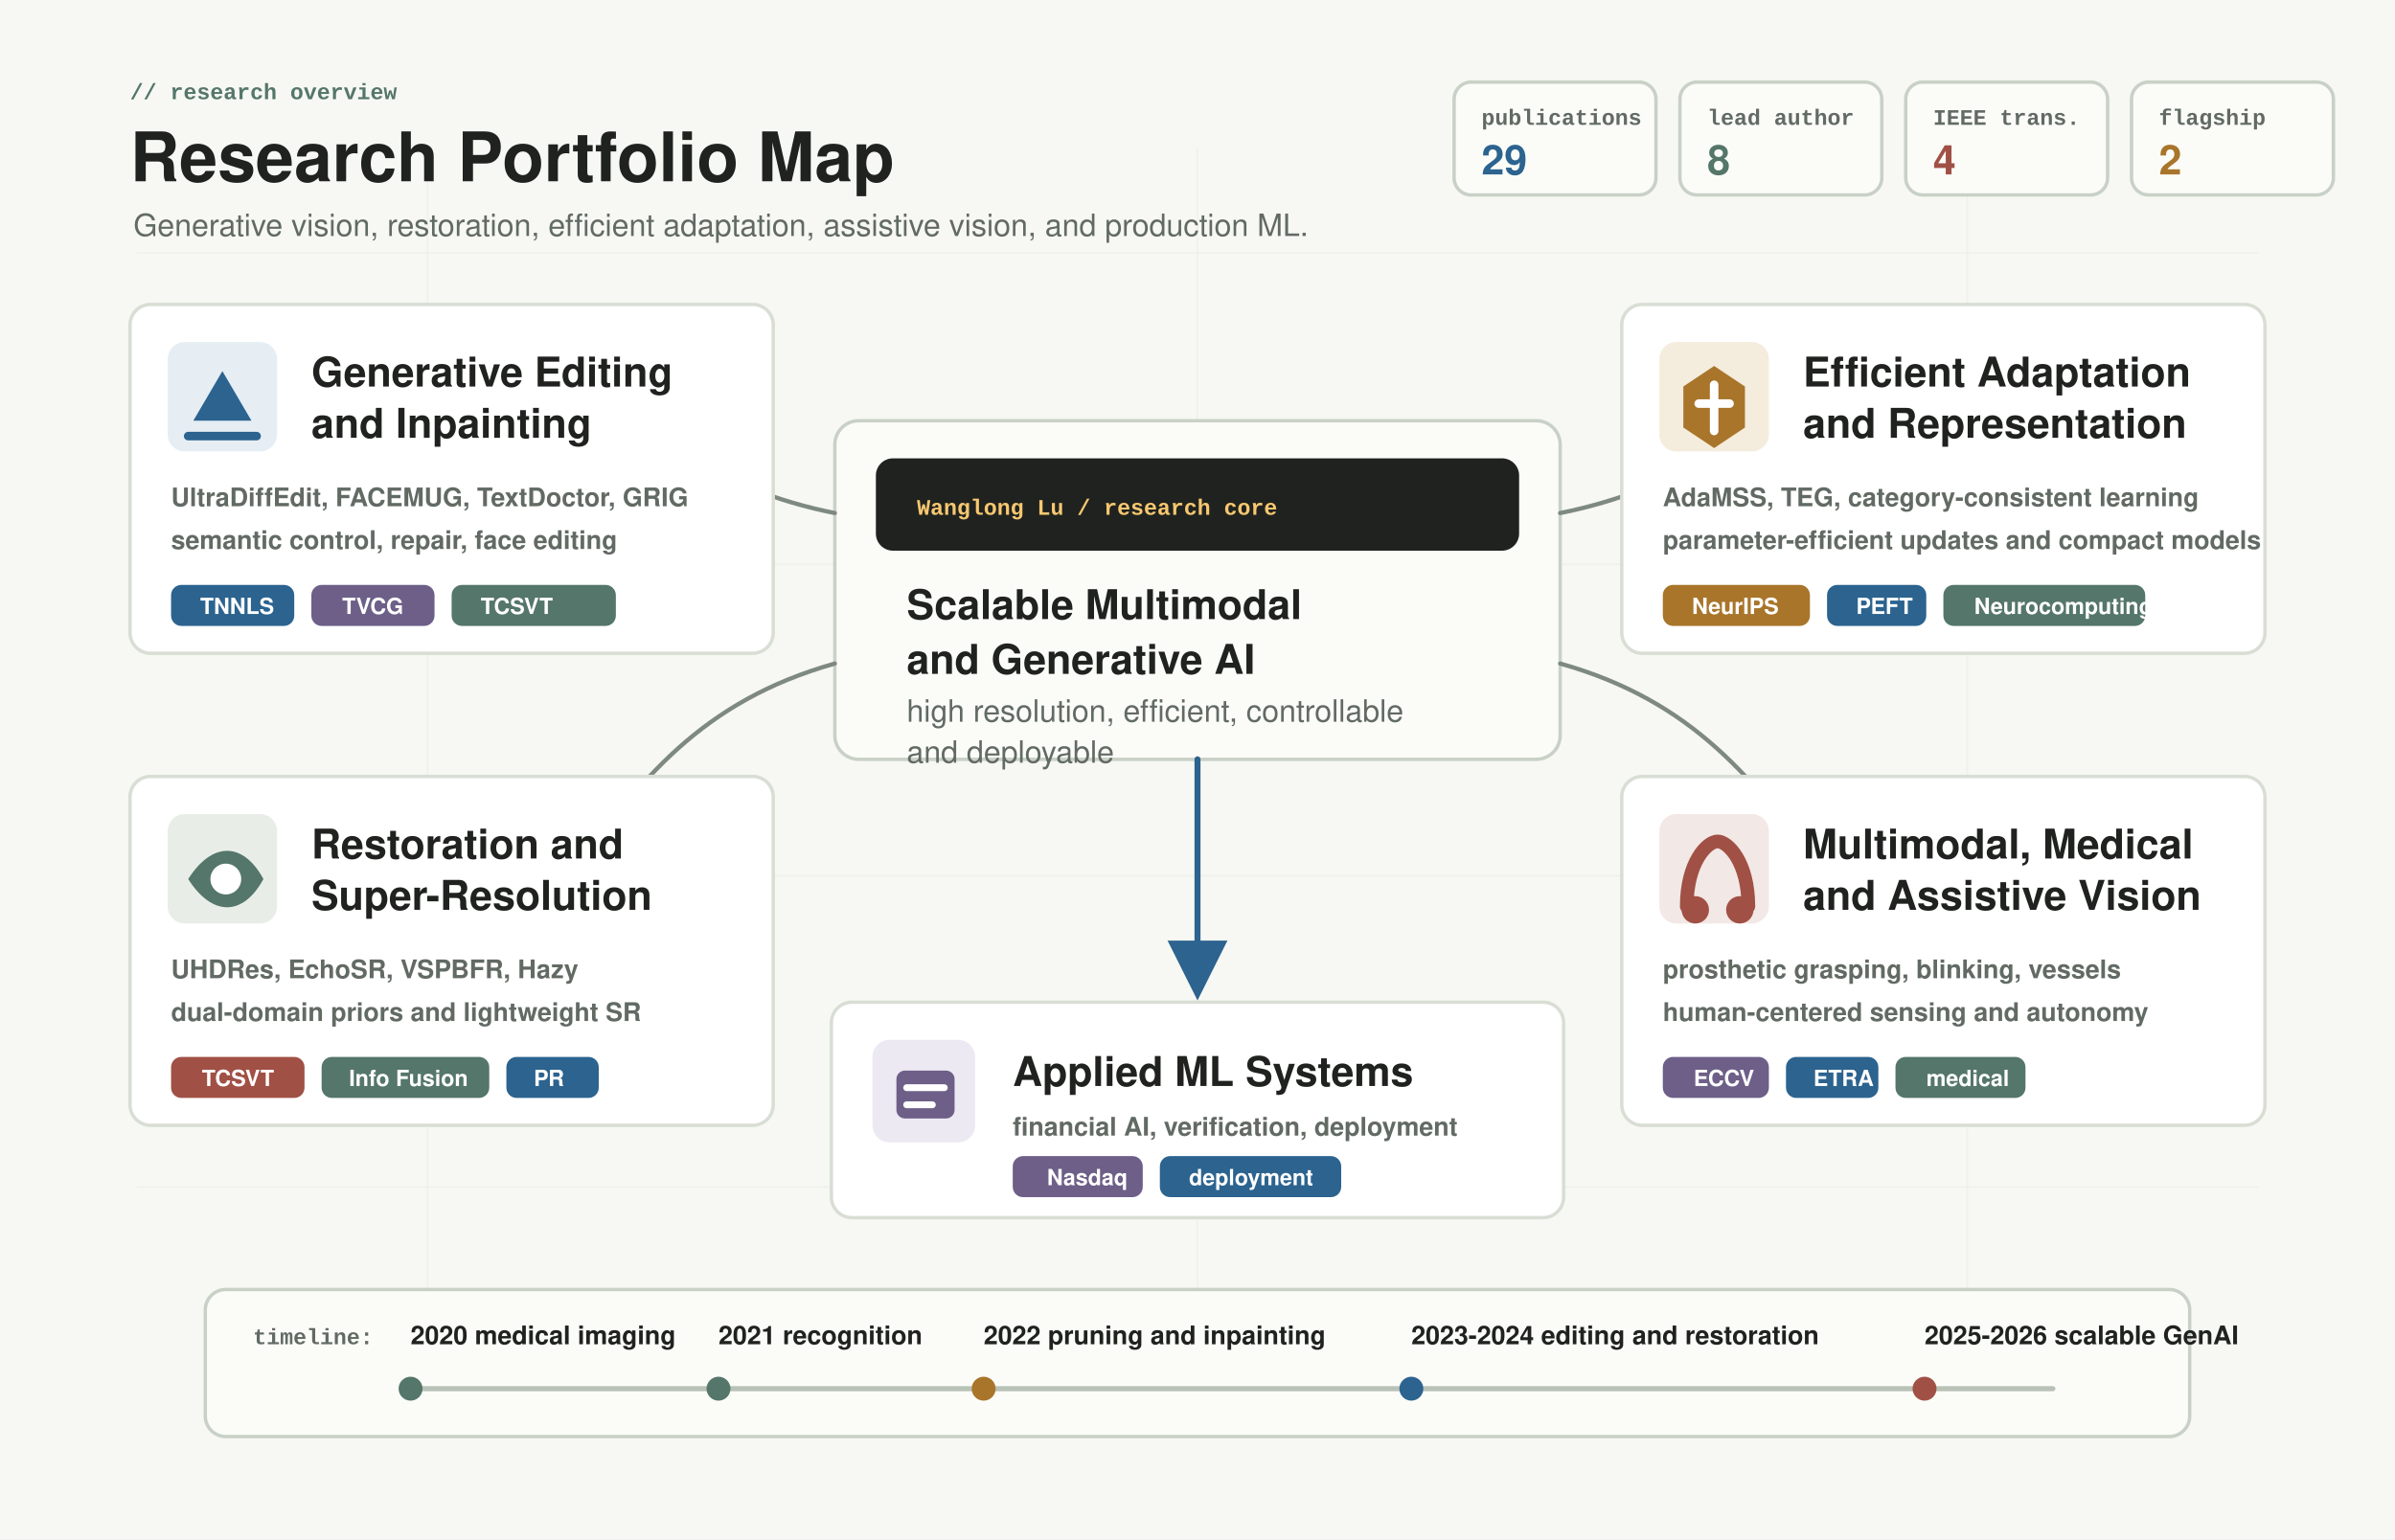
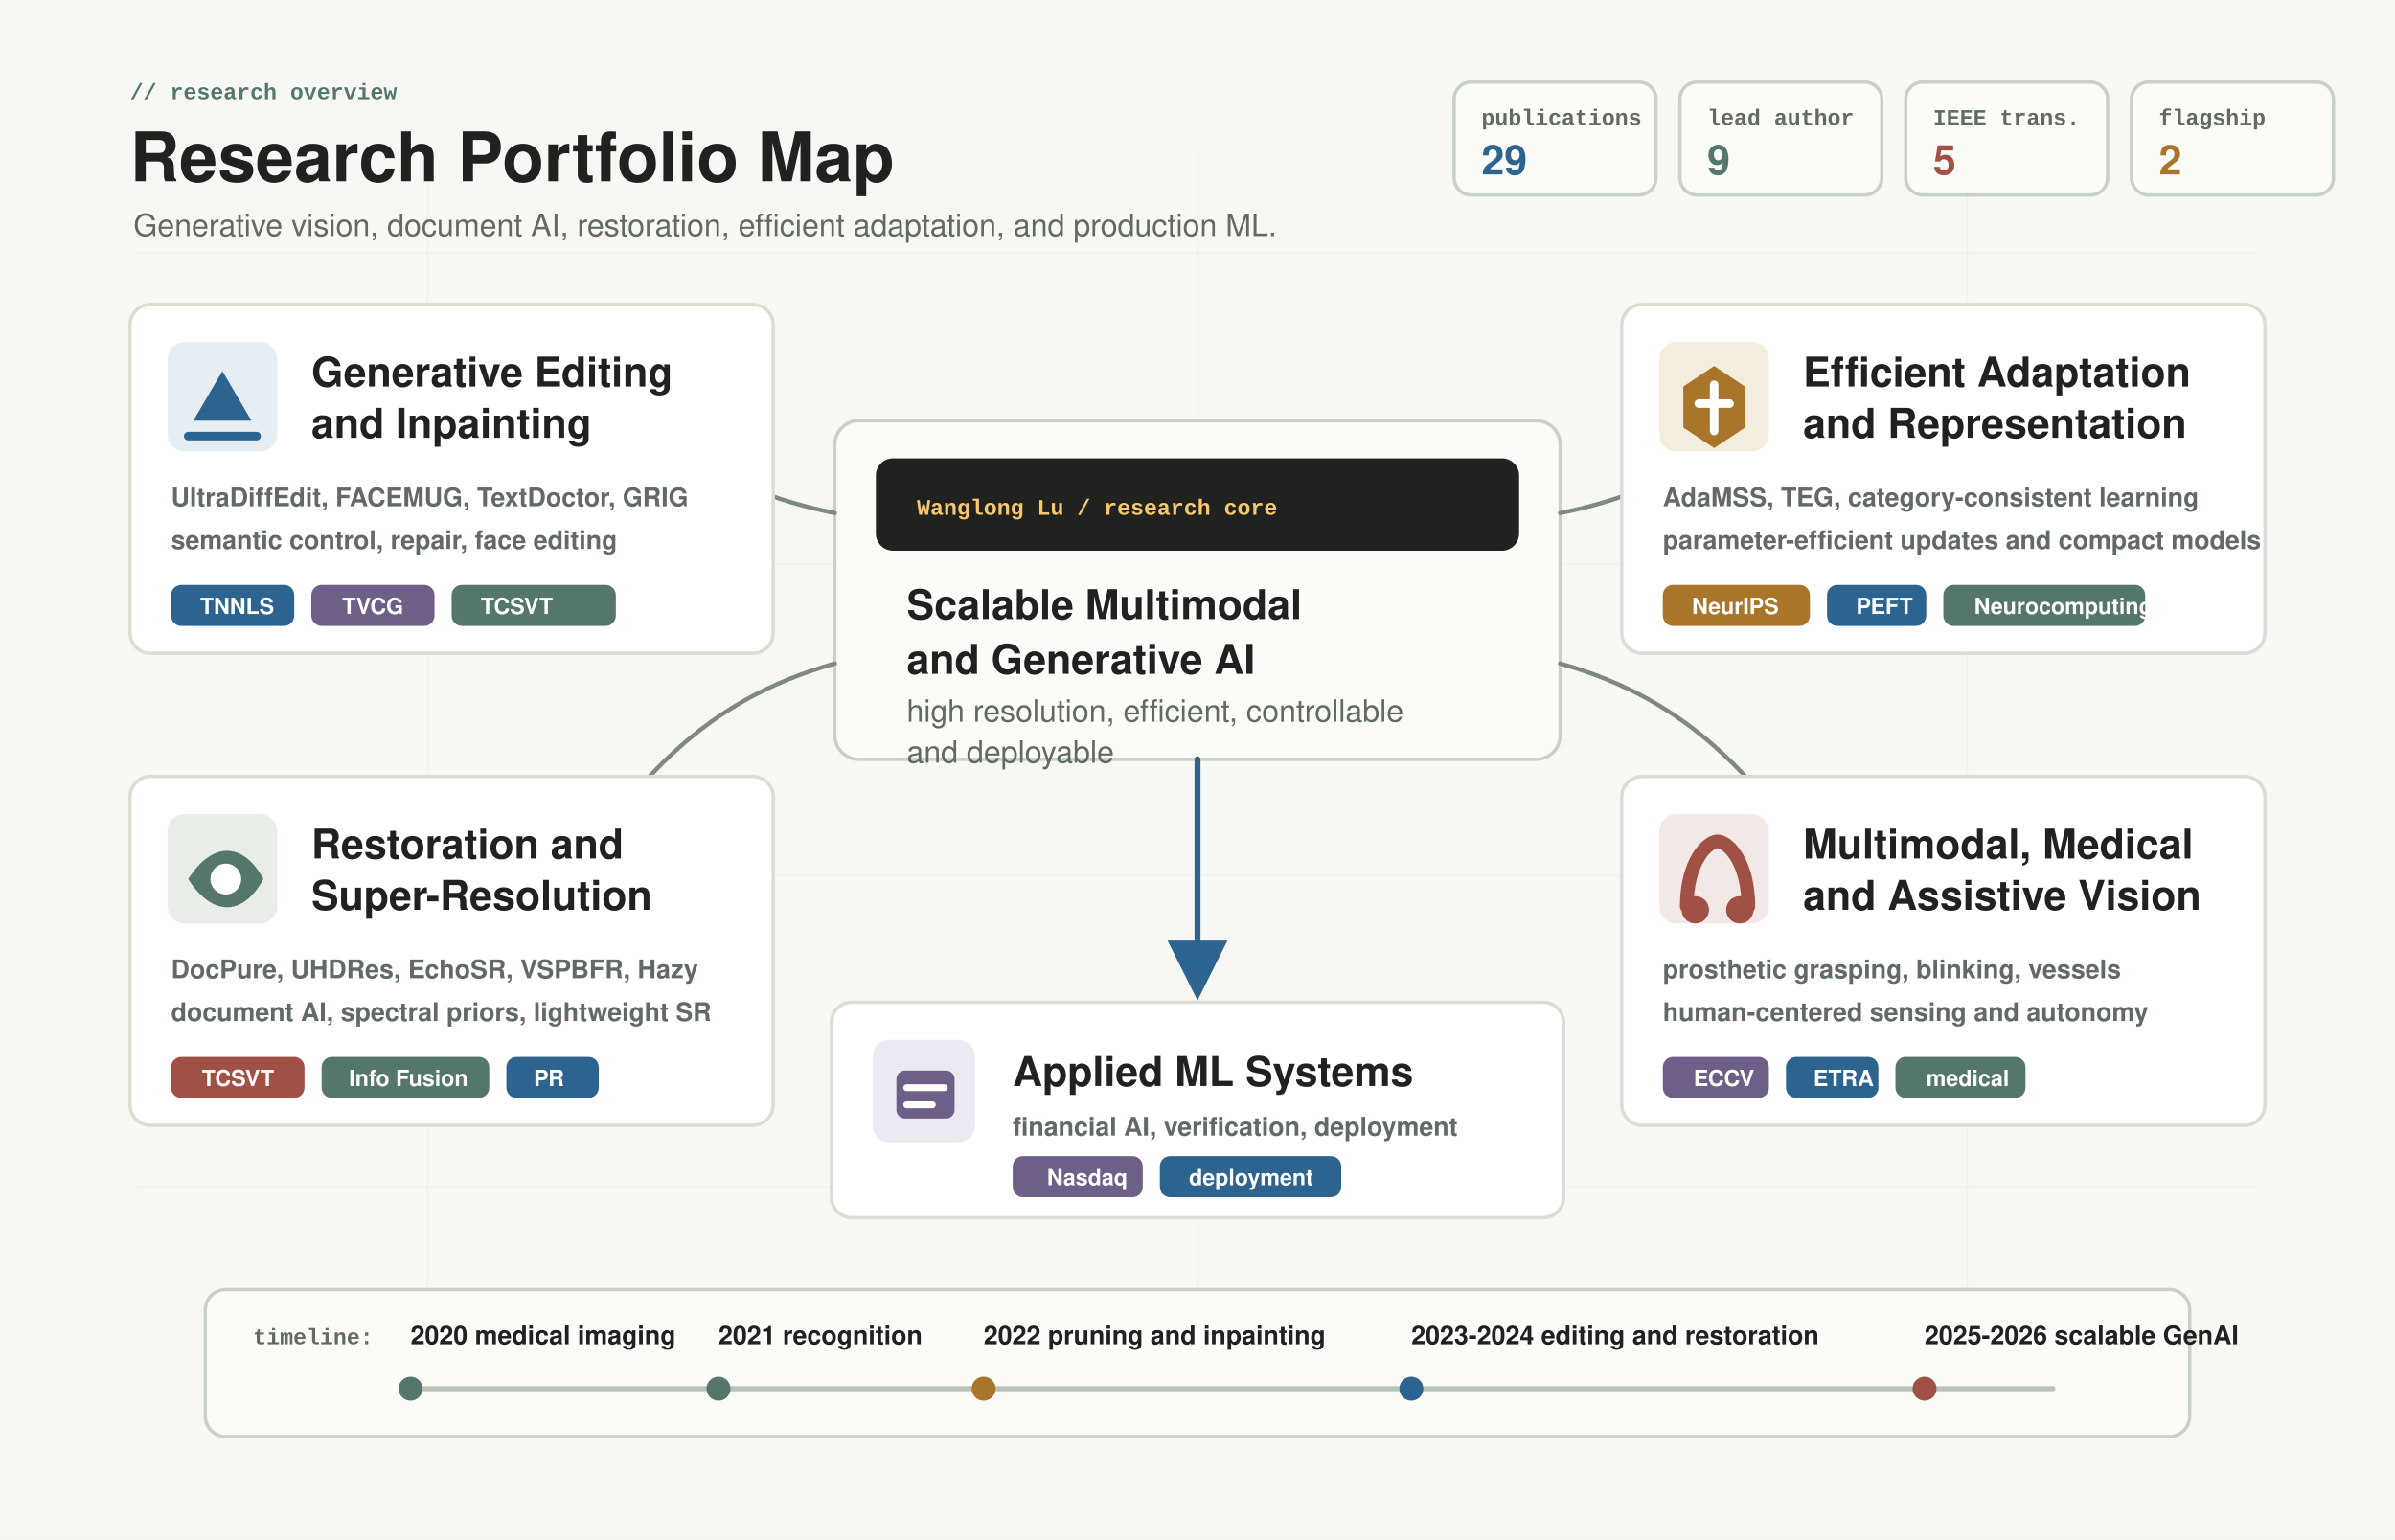
<svg xmlns="http://www.w3.org/2000/svg" width="1400" height="900" viewBox="0 0 1400 900" role="img" aria-labelledby="title desc">
  <defs>
    <style>
      .bg { fill: #f7f8f3; }
      .grid { stroke: #d9ded5; stroke-width: 1; opacity: 0.55; }
      .panel { fill: #ffffff; stroke: #d9ded5; stroke-width: 2; }
      .panel-soft { fill: #fbfcf8; stroke: #c9d1c7; stroke-width: 2; }
      .ink { fill: #20221f; }
      .muted { fill: #626a64; }
      .blue { fill: #2c638f; }
      .green { fill: #55766a; }
      .gold { fill: #a8752a; }
      .red { fill: #a15045; }
      .purple { fill: #6d5f88; }
      .blue-soft { fill: #e6eef4; }
      .green-soft { fill: #e8eee7; }
      .gold-soft { fill: #f4ecdc; }
      .red-soft { fill: #f2e8e6; }
      .purple-soft { fill: #ece9f3; }
      .line { fill: none; stroke: #7e8981; stroke-width: 2.5; stroke-linecap: round; stroke-linejoin: round; }
      .line-strong { fill: none; stroke: #2c638f; stroke-width: 3.5; stroke-linecap: round; stroke-linejoin: round; }
      .sans { font-family: -apple-system, BlinkMacSystemFont, Segoe UI, Helvetica, Arial, sans-serif; letter-spacing: 0; }
      .mono { font-family: SFMono-Regular, Consolas, Liberation Mono, Menlo, monospace; letter-spacing: 0; }
      .h1 { font-size: 40px; font-weight: 850; }
      .h2 { font-size: 24px; font-weight: 820; }
      .body { font-size: 18px; font-weight: 520; }
      .small { font-size: 15px; font-weight: 640; }
      .tiny { font-size: 13px; font-weight: 760; }
      .tag { fill: #ffffff; font-size: 13px; font-weight: 780; }
    </style>
    <marker id="arrow" markerWidth="10" markerHeight="10" refX="8" refY="5" orient="auto" markerUnits="strokeWidth">
      <path d="M0 0 L10 5 L0 10 z" fill="#7e8981" />
    </marker>
    <marker id="arrow-blue" markerWidth="10" markerHeight="10" refX="8" refY="5" orient="auto" markerUnits="strokeWidth">
      <path d="M0 0 L10 5 L0 10 z" fill="#2c638f" />
    </marker>
  </defs>
  <rect class="bg" width="1400" height="900" />
  <g opacity="0.5">
    <path class="grid" d="M80 148 H1320" />
    <path class="grid" d="M80 330 H1320" />
    <path class="grid" d="M80 512 H1320" />
    <path class="grid" d="M80 694 H1320" />
    <path class="grid" d="M250 86 V820" />
    <path class="grid" d="M700 86 V820" />
    <path class="grid" d="M1150 86 V820" />
  </g>
  <text class="mono tiny green" x="76" y="58">// research overview</text>
  <text class="sans h1 ink" x="76" y="106">Research Portfolio Map</text>
-   <text class="sans body muted" x="78" y="138">Generative vision, restoration, efficient adaptation, assistive vision, and production ML.</text>
+   <text class="sans body muted" x="78" y="138">Generative vision, document AI, restoration, efficient adaptation, and production ML.</text>
  <g transform="translate(850 48)">
    <rect class="panel-soft" width="118" height="66" rx="10" />
    <text class="mono tiny muted" x="16" y="25">publications</text>
    <text class="sans h2 blue" x="16" y="54">29</text>
  </g>
  <g transform="translate(982 48)">
    <rect class="panel-soft" width="118" height="66" rx="10" />
    <text class="mono tiny muted" x="16" y="25">lead author</text>
-     <text class="sans h2 green" x="16" y="54">8</text>
+     <text class="sans h2 green" x="16" y="54">9</text>
  </g>
  <g transform="translate(1114 48)">
    <rect class="panel-soft" width="118" height="66" rx="10" />
    <text class="mono tiny muted" x="16" y="25">IEEE trans.</text>
-     <text class="sans h2 red" x="16" y="54">4</text>
+     <text class="sans h2 red" x="16" y="54">5</text>
  </g>
  <g transform="translate(1246 48)">
    <rect class="panel-soft" width="118" height="66" rx="10" />
    <text class="mono tiny muted" x="16" y="25">flagship</text>
    <text class="sans h2 gold" x="16" y="54">2</text>
  </g>
  <g transform="translate(488 246)">
    <rect class="panel-soft" width="424" height="198" rx="14" />
    <rect x="24" y="22" width="376" height="54" rx="10" fill="#20221f" />
    <text class="mono tiny" x="48" y="55" fill="#f7c870">Wanglong Lu / research core</text>
    <text class="sans h2 ink" x="42" y="116">Scalable Multimodal</text>
    <text class="sans h2 ink" x="42" y="148">and Generative AI</text>
    <text class="sans body muted" x="42" y="176">high resolution, efficient, controllable</text>
    <text class="sans body muted" x="42" y="200">and deployable</text>
  </g>
  <path class="line-strong" d="M700 444 C700 492 700 532 700 578" marker-end="url(#arrow-blue)" />
  <path class="line" d="M488 300 C418 286 374 252 332 210" marker-end="url(#arrow)" />
  <path class="line" d="M488 388 C410 410 374 456 332 514" marker-end="url(#arrow)" />
  <path class="line" d="M912 300 C982 286 1026 252 1068 210" marker-end="url(#arrow)" />
  <path class="line" d="M912 388 C990 410 1026 456 1068 514" marker-end="url(#arrow)" />
  <g transform="translate(76 178)">
    <rect class="panel" width="376" height="204" rx="12" />
    <rect class="blue-soft" x="22" y="22" width="64" height="64" rx="10" />
    <path d="M37 68 L54 39 L71 68 Z" fill="#2c638f" />
    <path d="M34 77 H74" stroke="#2c638f" stroke-width="5" stroke-linecap="round" />
    <text class="sans h2 ink" x="106" y="48">Generative Editing</text>
    <text class="sans h2 ink" x="106" y="78">and Inpainting</text>
    <text class="sans small muted" x="24" y="118">UltraDiffEdit, FACEMUG, TextDoctor, GRIG</text>
    <text class="sans small muted" x="24" y="143">semantic control, repair, face editing</text>
    <rect class="blue" x="24" y="164" width="72" height="24" rx="6" />
    <text class="sans tag" x="41" y="181">TNNLS</text>
    <rect class="purple" x="106" y="164" width="72" height="24" rx="6" />
    <text class="sans tag" x="124" y="181">TVCG</text>
    <rect class="green" x="188" y="164" width="96" height="24" rx="6" />
    <text class="sans tag" x="205" y="181">TCSVT</text>
  </g>
  <g transform="translate(76 454)">
    <rect class="panel" width="376" height="204" rx="12" />
    <rect class="green-soft" x="22" y="22" width="64" height="64" rx="10" />
    <path d="M34 60 C48 38 66 38 78 60 C66 82 48 82 34 60 Z" fill="#55766a" />
    <circle cx="56" cy="60" r="9" fill="#ffffff" />
    <text class="sans h2 ink" x="106" y="48">Restoration and</text>
    <text class="sans h2 ink" x="106" y="78">Super-Resolution</text>
-     <text class="sans small muted" x="24" y="118">UHDRes, EchoSR, VSPBFR, Hazy</text>
-     <text class="sans small muted" x="24" y="143">dual-domain priors and lightweight SR</text>
+     <text class="sans small muted" x="24" y="118">DocPure, UHDRes, EchoSR, VSPBFR, Hazy</text>
+     <text class="sans small muted" x="24" y="143">document AI, spectral priors, lightweight SR</text>
    <rect class="red" x="24" y="164" width="78" height="24" rx="6" />
    <text class="sans tag" x="42" y="181">TCSVT</text>
    <rect class="green" x="112" y="164" width="98" height="24" rx="6" />
    <text class="sans tag" x="128" y="181">Info Fusion</text>
    <rect class="blue" x="220" y="164" width="54" height="24" rx="6" />
    <text class="sans tag" x="236" y="181">PR</text>
  </g>
  <g transform="translate(948 178)">
    <rect class="panel" width="376" height="204" rx="12" />
    <rect class="gold-soft" x="22" y="22" width="64" height="64" rx="10" />
    <path d="M36 72 L36 48 L54 36 L72 48 L72 72 L54 84 Z" fill="#a8752a" />
    <path d="M45 58 H63 M54 47 V74" stroke="#ffffff" stroke-width="5" stroke-linecap="round" />
    <text class="sans h2 ink" x="106" y="48">Efficient Adaptation</text>
    <text class="sans h2 ink" x="106" y="78">and Representation</text>
    <text class="sans small muted" x="24" y="118">AdaMSS, TEG, category-consistent learning</text>
    <text class="sans small muted" x="24" y="143">parameter-efficient updates and compact models</text>
    <rect class="gold" x="24" y="164" width="86" height="24" rx="6" />
    <text class="sans tag" x="41" y="181">NeurIPS</text>
    <rect class="blue" x="120" y="164" width="58" height="24" rx="6" />
    <text class="sans tag" x="137" y="181">PEFT</text>
    <rect class="green" x="188" y="164" width="118" height="24" rx="6" />
    <text class="sans tag" x="206" y="181">Neurocomputing</text>
  </g>
  <g transform="translate(948 454)">
    <rect class="panel" width="376" height="204" rx="12" />
    <rect class="red-soft" x="22" y="22" width="64" height="64" rx="10" />
    <path d="M38 76 C38 50 50 38 56 38 C62 38 74 50 74 76" fill="none" stroke="#a15045" stroke-width="8" stroke-linecap="round" />
    <circle cx="43" cy="78" r="8" fill="#a15045" />
    <circle cx="69" cy="78" r="8" fill="#a15045" />
    <text class="sans h2 ink" x="106" y="48">Multimodal, Medical</text>
    <text class="sans h2 ink" x="106" y="78">and Assistive Vision</text>
    <text class="sans small muted" x="24" y="118">prosthetic grasping, blinking, vessels</text>
    <text class="sans small muted" x="24" y="143">human-centered sensing and autonomy</text>
    <rect class="purple" x="24" y="164" width="62" height="24" rx="6" />
    <text class="sans tag" x="42" y="181">ECCV</text>
    <rect class="blue" x="96" y="164" width="54" height="24" rx="6" />
    <text class="sans tag" x="112" y="181">ETRA</text>
    <rect class="green" x="160" y="164" width="76" height="24" rx="6" />
    <text class="sans tag" x="178" y="181">medical</text>
  </g>
  <g transform="translate(486 586)">
    <rect class="panel" width="428" height="126" rx="12" />
    <rect class="purple-soft" x="24" y="22" width="60" height="60" rx="10" />
    <rect x="38" y="40" width="34" height="28" rx="5" fill="#6d5f88" />
    <path d="M44 50 H66 M44 60 H59" stroke="#ffffff" stroke-width="4" stroke-linecap="round" />
    <text class="sans h2 ink" x="106" y="49">Applied ML Systems</text>
    <text class="sans small muted" x="106" y="78">financial AI, verification, deployment</text>
    <rect class="purple" x="106" y="90" width="76" height="24" rx="6" />
    <text class="sans tag" x="126" y="107">Nasdaq</text>
    <rect class="blue" x="192" y="90" width="106" height="24" rx="6" />
    <text class="sans tag" x="209" y="107">deployment</text>
  </g>
  <g transform="translate(120 754)">
    <rect class="panel-soft" width="1160" height="86" rx="12" />
    <text class="mono tiny muted" x="28" y="32">timeline:</text>
    <text class="sans small ink" x="120" y="32">2020 medical imaging</text>
    <text class="sans small ink" x="300" y="32">2021 recognition</text>
    <text class="sans small ink" x="455" y="32">2022 pruning and inpainting</text>
    <text class="sans small ink" x="705" y="32">2023-2024 editing and restoration</text>
    <text class="sans small ink" x="1005" y="32">2025-2026 scalable GenAI</text>
    <path d="M120 58 H1080" stroke="#b9c2b7" stroke-width="3" stroke-linecap="round" />
    <circle cx="120" cy="58" r="7" fill="#55766a" />
    <circle cx="300" cy="58" r="7" fill="#55766a" />
    <circle cx="455" cy="58" r="7" fill="#a8752a" />
    <circle cx="705" cy="58" r="7" fill="#2c638f" />
    <circle cx="1005" cy="58" r="7" fill="#a15045" />
  </g>
</svg>
